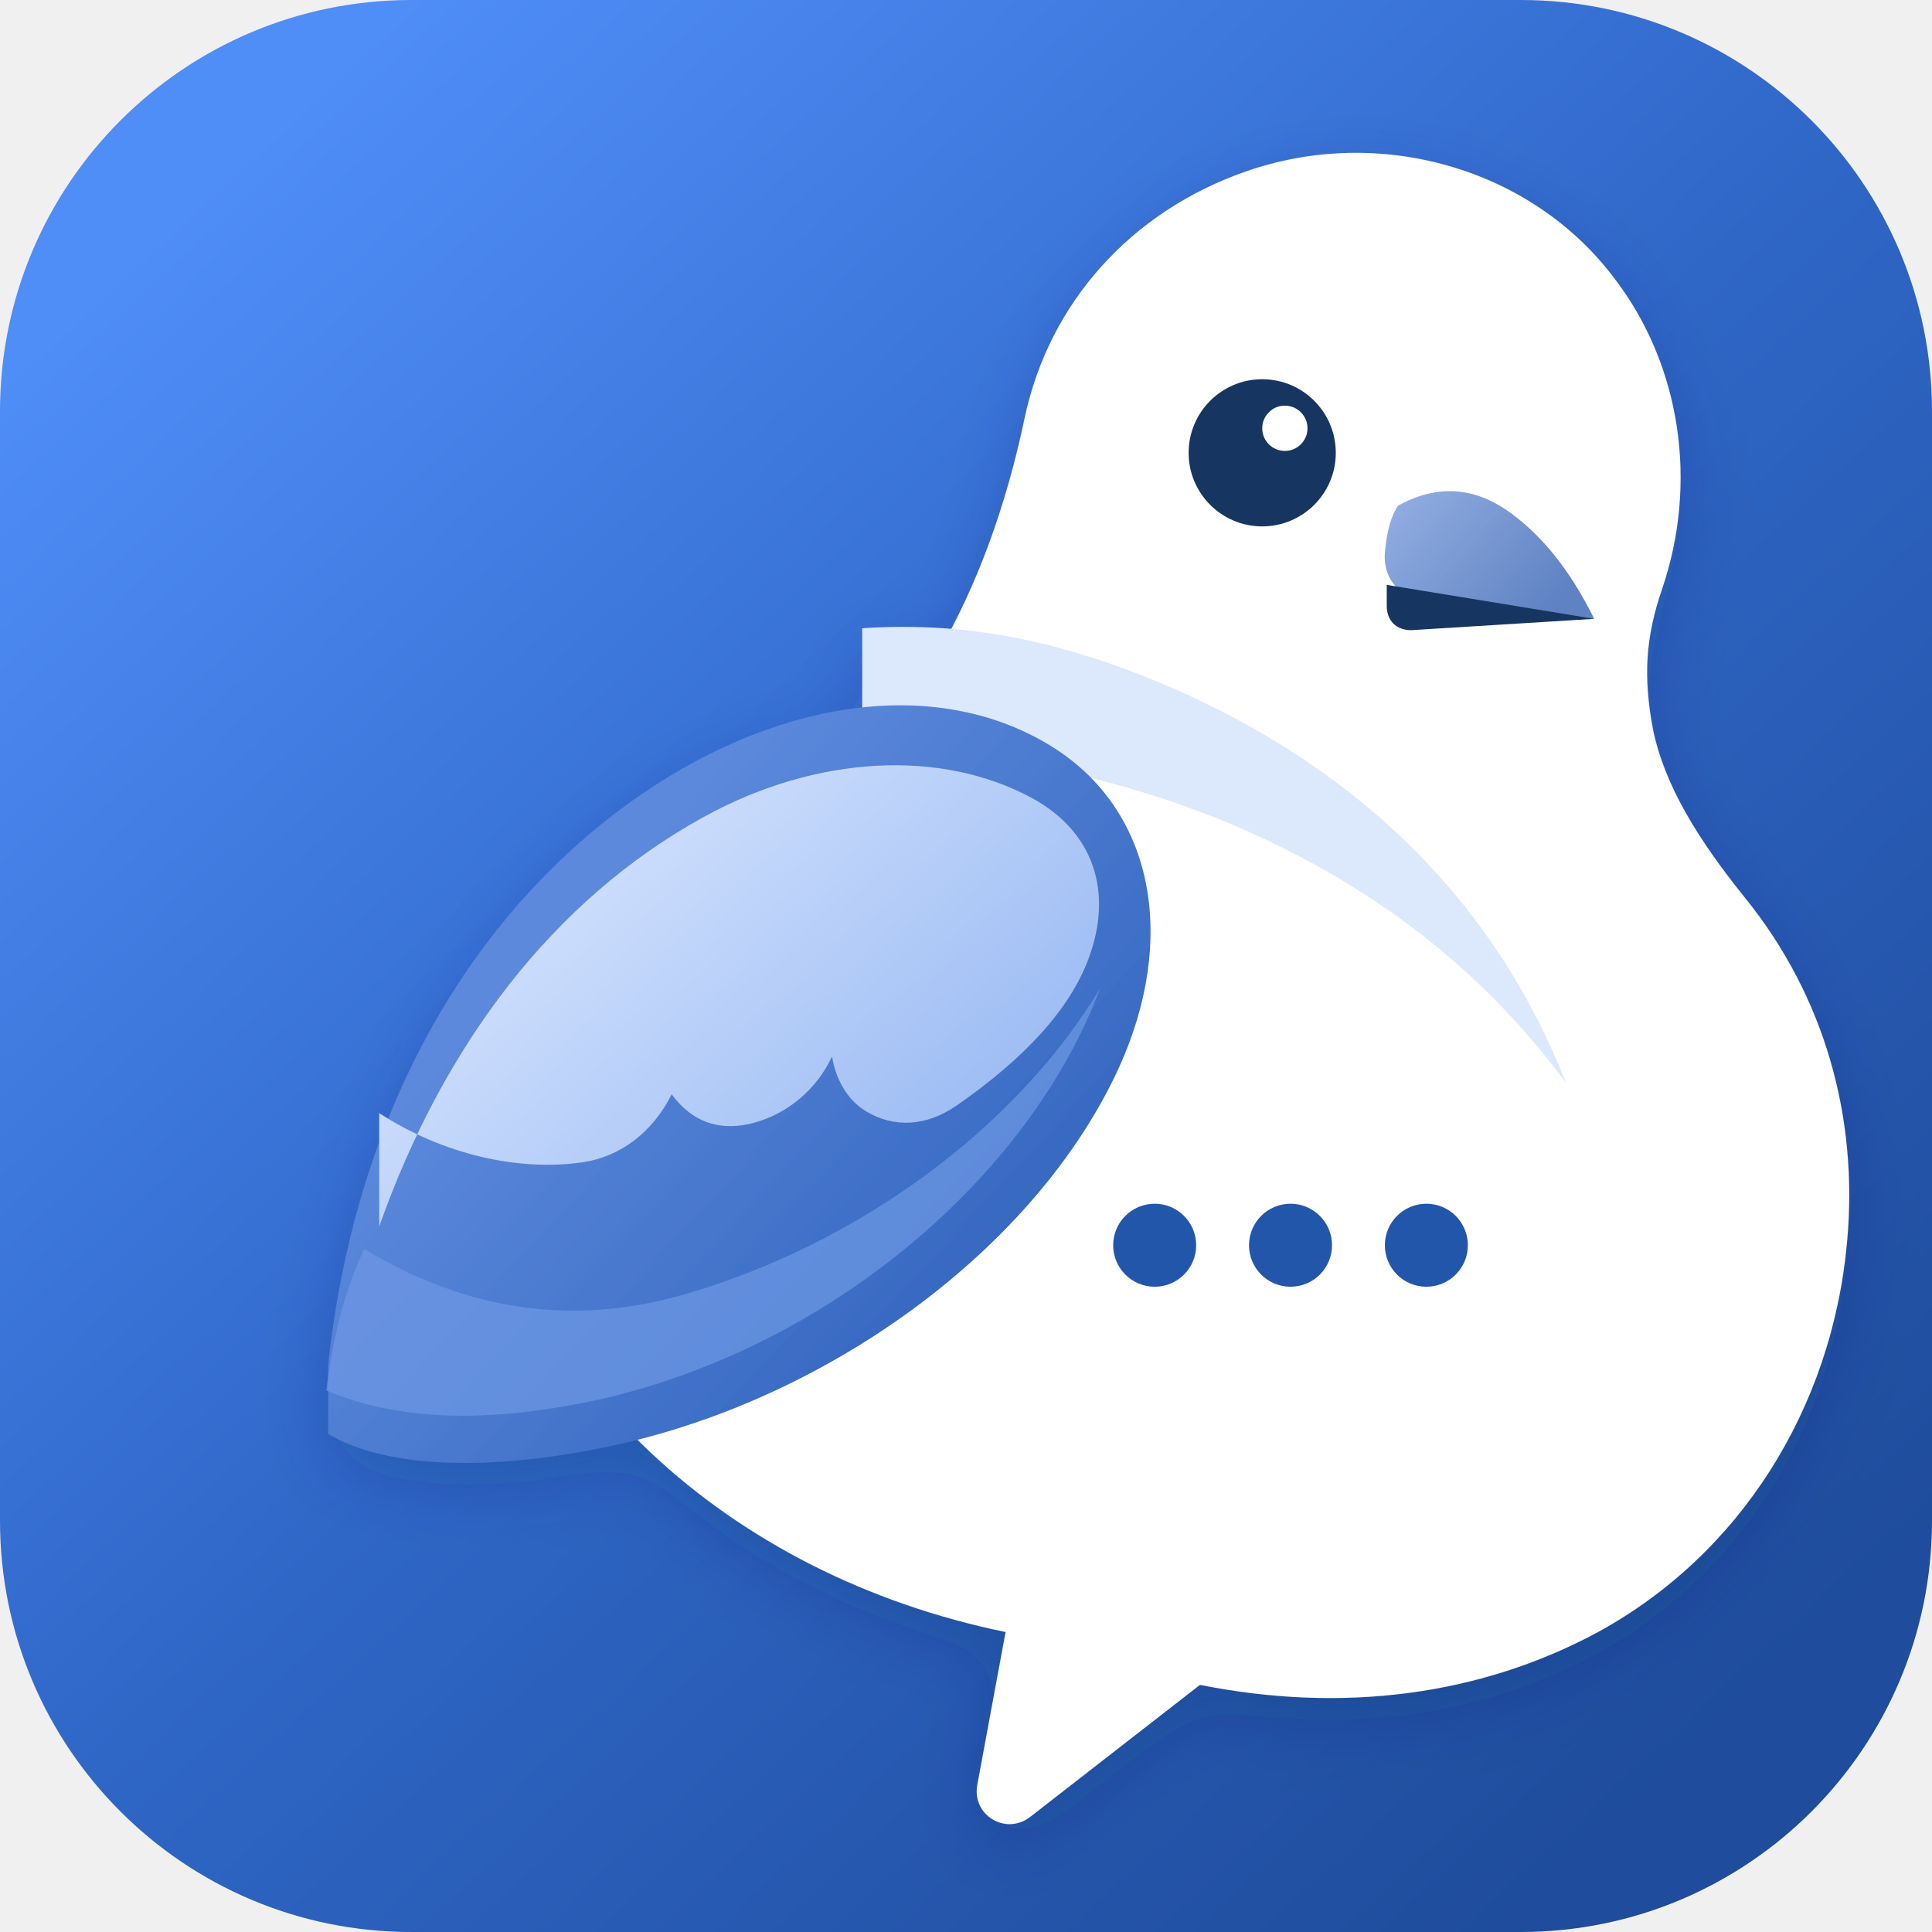
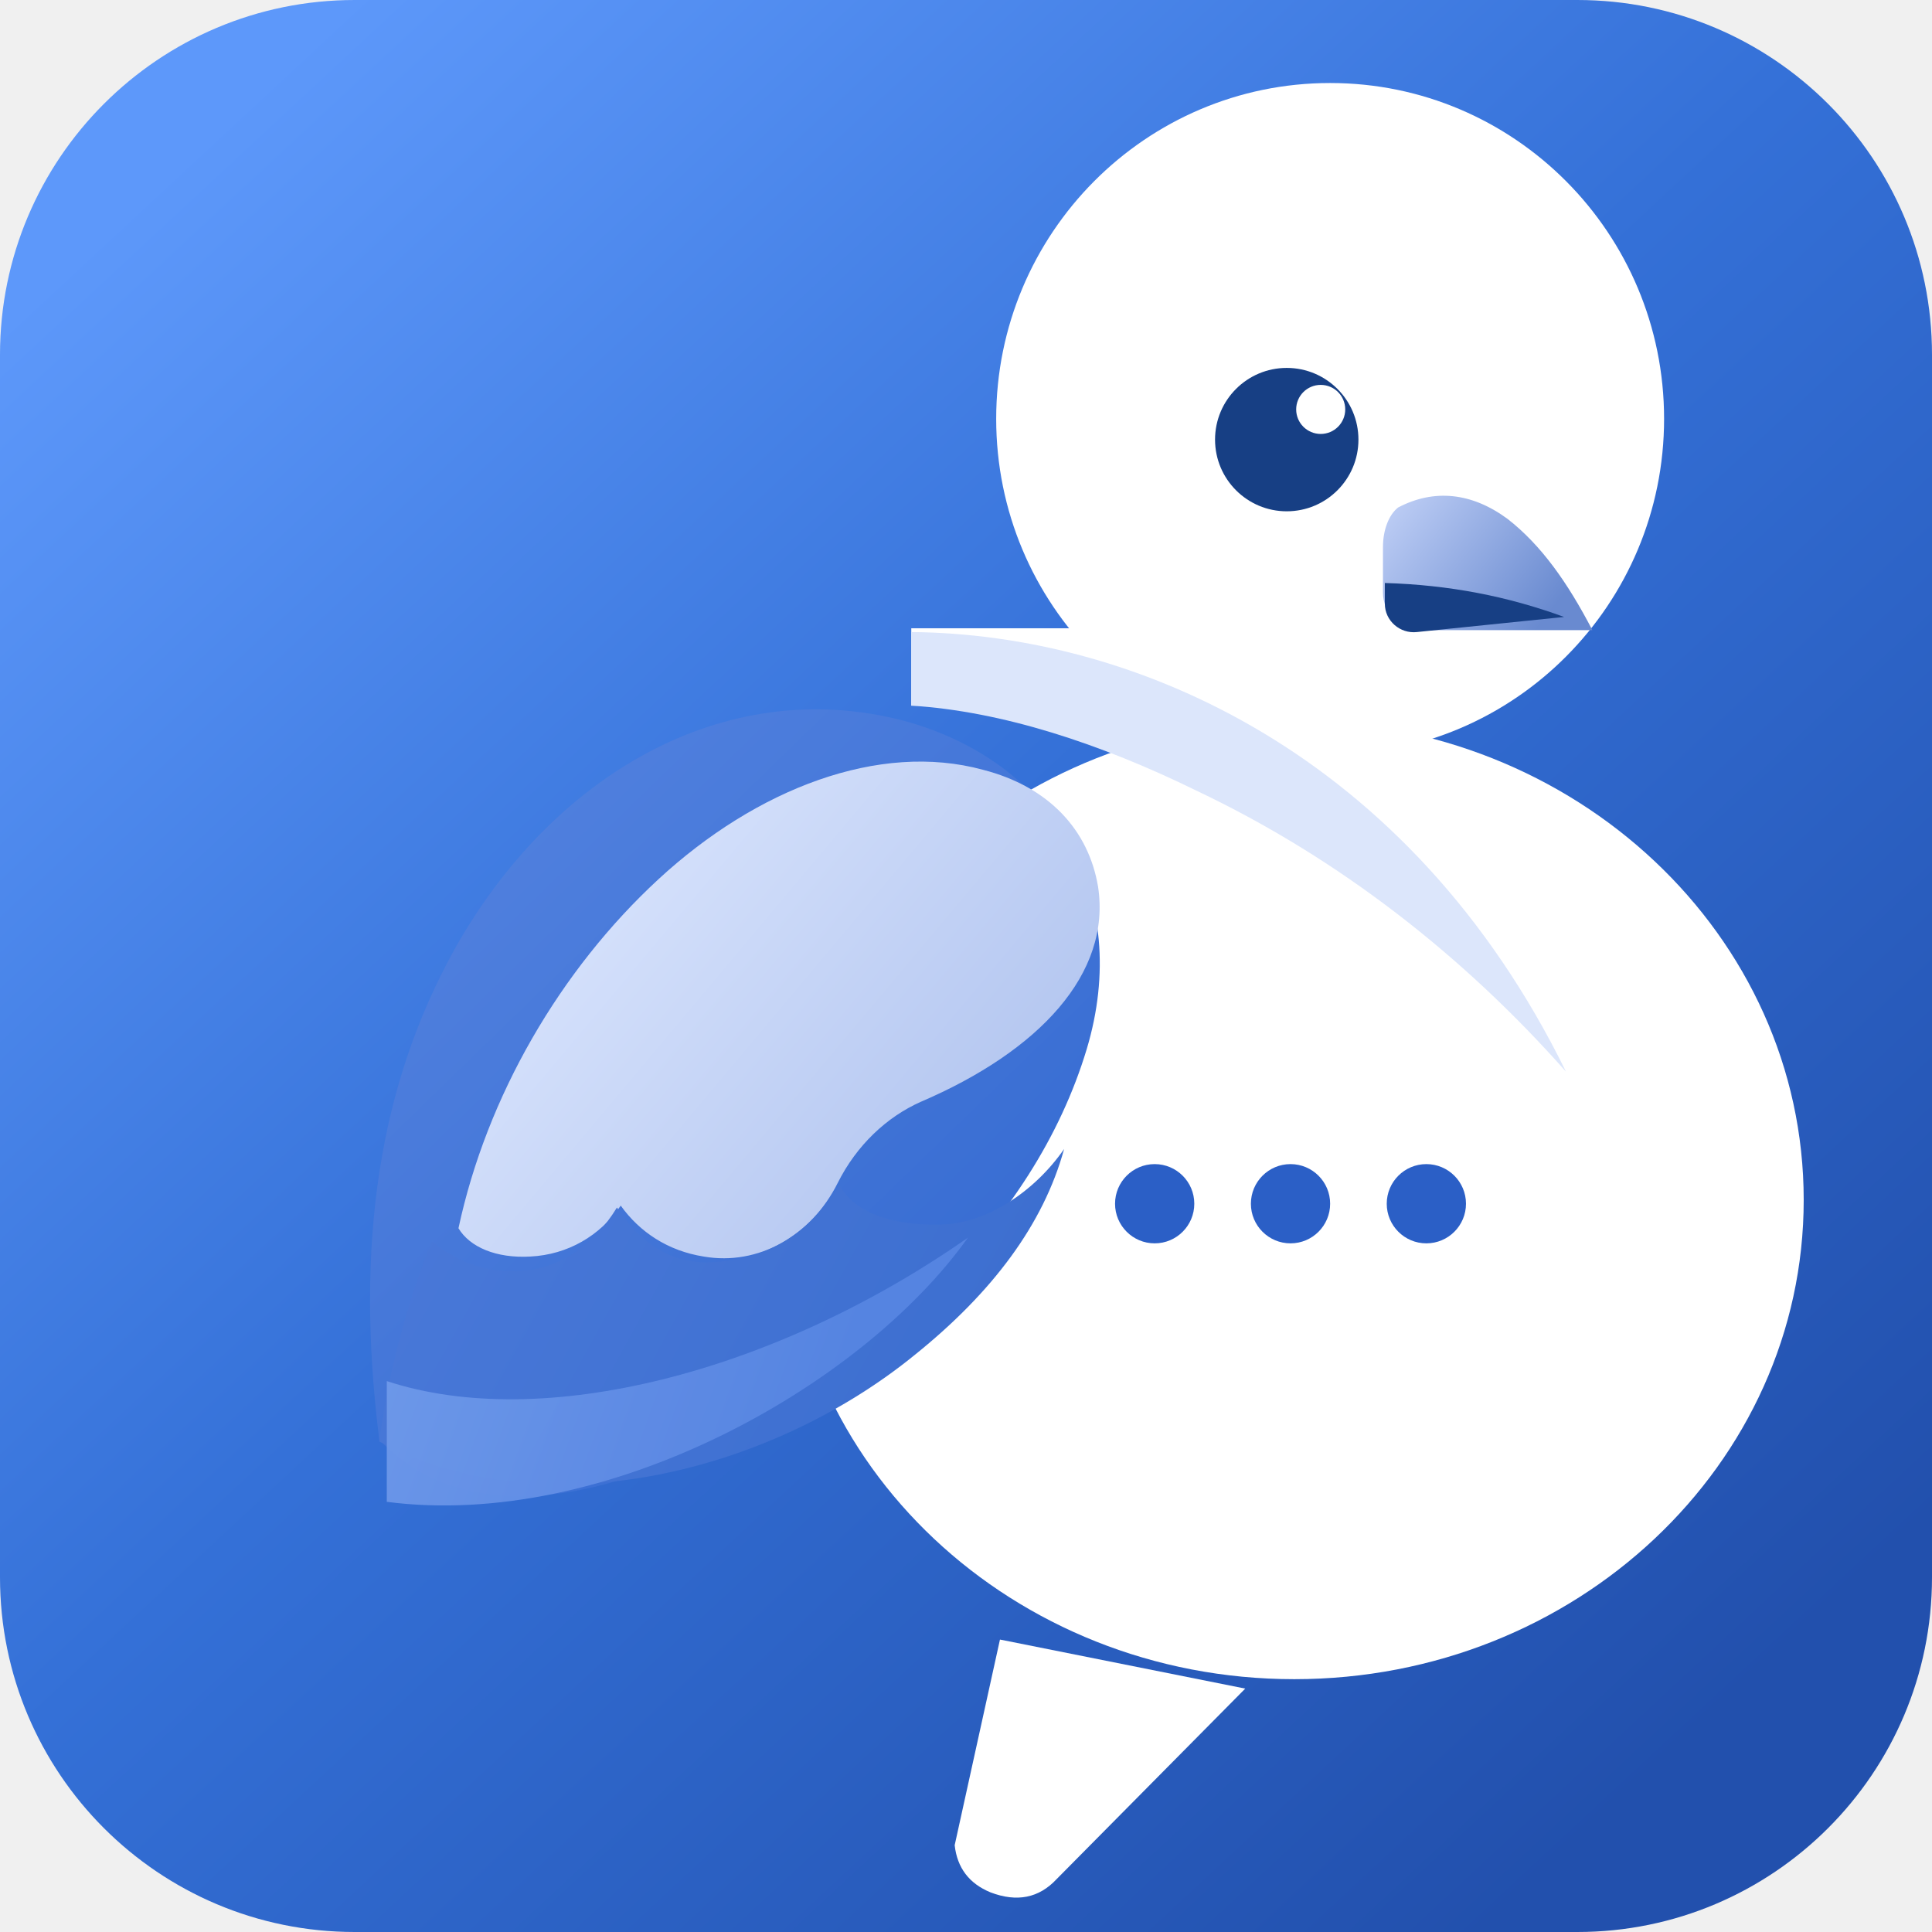
<svg xmlns="http://www.w3.org/2000/svg" viewBox="0 0 1024 1024" role="img" aria-labelledby="title desc">
  <defs>
-     <linearGradient id="bg" x1="120" y1="90" x2="900" y2="930" gradientUnits="userSpaceOnUse">
-       <stop offset="0" stop-color="#4f8df7" />
-       <stop offset="0.5" stop-color="#2f67c7" />
-       <stop offset="1" stop-color="#1f4c9c" />
+     <linearGradient id="bg" x1="110" y1="70" x2="900" y2="920" gradientUnits="userSpaceOnUse">
+       <stop offset="0" stop-color="#5d98fa" />
+       <stop offset="0.48" stop-color="#3470d7" />
+       <stop offset="1" stop-color="#2250ad" />
    </linearGradient>
-     <linearGradient id="wing" x1="250" y1="420" x2="560" y2="760" gradientUnits="userSpaceOnUse">
-       <stop offset="0" stop-color="#dbe8ff" />
-       <stop offset="1" stop-color="#7fa7ee" />
+     <linearGradient id="wingOuter" x1="207" y1="408" x2="544" y2="755" gradientUnits="userSpaceOnUse">
+       <stop offset="0" stop-color="#5483e0" />
+       <stop offset="1" stop-color="#3369d0" />
    </linearGradient>
-     <linearGradient id="wingShadow" x1="290" y1="500" x2="570" y2="760" gradientUnits="userSpaceOnUse">
-       <stop offset="0" stop-color="#5c89dc" />
-       <stop offset="1" stop-color="#2a5eb8" />
+     <linearGradient id="wingInner" x1="266" y1="421" x2="523" y2="637" gradientUnits="userSpaceOnUse">
+       <stop offset="0" stop-color="#dfe9ff" />
+       <stop offset="1" stop-color="#b1c4ef" />
    </linearGradient>
-     <linearGradient id="beak" x1="700" y1="275" x2="795" y2="355" gradientUnits="userSpaceOnUse">
-       <stop offset="0" stop-color="#9db7e9" />
-       <stop offset="1" stop-color="#5f82c2" />
+     <linearGradient id="wingBand" x1="228" y1="560" x2="516" y2="719" gradientUnits="userSpaceOnUse">
+       <stop offset="0" stop-color="#4a79d9" />
+       <stop offset="1" stop-color="#3d6fd0" />
    </linearGradient>
-     <filter id="softShadow" x="-20%" y="-20%" width="140%" height="140%">
-       <feDropShadow dx="0" dy="12" stdDeviation="18" flood-color="#0e2e68" flood-opacity="0.20" />
-     </filter>
+     <linearGradient id="wingTip" x1="205" y1="701" x2="427" y2="781" gradientUnits="userSpaceOnUse">
+       <stop offset="0" stop-color="#6f99ea" />
+       <stop offset="1" stop-color="#5685e2" />
+     </linearGradient>
+     <linearGradient id="beakTop" x1="742" y1="269" x2="818" y2="329" gradientUnits="userSpaceOnUse">
+       <stop offset="0" stop-color="#b9caf3" />
+       <stop offset="1" stop-color="#698ad0" />
+     </linearGradient>
  </defs>
-   <rect width="1024" height="1024" rx="218" fill="url(#bg)" />
-   <g filter="url(#softShadow)">
-     <path fill="#ffffff" d="M456 402c44-47 72-109 87-180 13-62 57-110 117-131 71-25 152-2 196 57 35 46 44 108 25 164-9 26-10 47-5 74 6 30 24 59 49 90 42 52 60 116 54 182-8 89-57 166-132 207-63 34-136 43-211 28l-90 70c-13 10-31-1-28-17l15-81c-73-15-138-48-188-95-50-47-82-105-89-165-7-61 13-119 59-161 40-37 88-51 141-42z" />
-     <path fill="#dce8fb" d="M457 402c62-5 129 7 196 35 73 31 132 76 177 137-36-92-104-161-199-205-61-28-116-40-174-36z" />
-     <path fill="url(#wingShadow)" d="M174 723c14-130 73-238 166-302 76-52 159-62 218-25 54 34 66 102 35 170-44 96-155 177-272 201-63 13-117 11-147-7z" />
-     <path fill="url(#wing)" d="M201 650c34-96 92-173 172-217 60-33 126-36 174-10 33 18 43 50 30 85-10 27-34 53-70 78-16 11-33 12-48 3-10-6-16-17-18-29-8 17-23 30-41 35-18 5-33 0-44-15-10 20-27 33-47 36-34 5-74-4-108-26z" />
-     <path fill="#6f99e5" opacity="0.7" d="M193 662c55 33 111 41 170 24 93-27 176-89 220-162-35 94-136 187-262 217-62 14-110 12-148-4 3-26 9-51 20-75z" />
-     <circle cx="669" cy="240" r="39" fill="#183561" />
-     <circle cx="681" cy="227" r="12" fill="#ffffff" />
-     <path fill="url(#beak)" d="M741 268c20-11 39-10 57 2 19 13 34 32 47 58l-91-10c-13-2-21-12-20-25 1-11 3-19 7-25z" />
-     <path fill="#173560" d="M735 310l110 18-97 6c-8 0-13-5-13-13z" />
-     <circle cx="612" cy="660" r="22" fill="#2457aa" />
-     <circle cx="684" cy="660" r="22" fill="#2457aa" />
-     <circle cx="756" cy="660" r="22" fill="#2457aa" />
-   </g>
+   <rect width="1024" height="1024" rx="188" fill="url(#bg)" />
+   <ellipse cx="705" cy="222" rx="177" ry="178" fill="#ffffff" />
+   <ellipse cx="686" cy="636" rx="270" ry="254" fill="#ffffff" />
+   <rect x="483" y="333" width="106" height="41" fill="#ffffff" />
+   <path d="M530 869L660 895L560 996Q546 1011 525 1003Q508 996 506 978Z" fill="#ffffff" />
+   <path d="M483 335C601 336 747 399 830 568C776 507 710 455 634 419C583 394 531 377 483 374Z" fill="#dce6fb" />
+   <path d="M201 763C188 659 201 575 241 503C292 412 383 357 479 382C560 404 600 476 576 556C548 649 465 727 354 775C291 802 235 799 201 763Z" fill="url(#wingOuter)" />
+   <path d="M243 651C258 581 297 514 349 466C401 418 466 393 521 408C556 417 577 440 582 470C589 516 551 557 488 584C470 592 454 607 444 627C430 655 402 671 373 666C354 663 339 653 329 639C318 655 301 665 281 666C263 667 249 661 243 651Z" fill="url(#wingInner)" />
+   <path d="M201 764C205 733 215 691 229 658C258 682 302 681 327 640C340 660 357 670 377 669C406 668 429 654 445 628C452 642 472 650 500 649C523 648 548 632 564 609C553 649 526 685 485 718C409 780 289 811 201 764Z" fill="url(#wingBand)" />
+   <path d="M205 732C287 759 410 728 513 656C456 736 320 811 205 796Z" fill="url(#wingTip)" opacity="0.95" />
+   <circle cx="682" cy="233" r="38" fill="#173f84" />
+   <circle cx="700" cy="217" r="13" fill="#ffffff" />
+   <path d="M741 269C760 259 780 261 799 275C817 289 831 309 844 334H753C742 334 733 325 733 314V290C733 281 736 273 741 269Z" fill="url(#beakTop)" />
+   <path d="M734 309C768 310 799 316 829 327L751 335C742 336 734 329 734 320Z" fill="#173f84" />
+   <circle cx="612" cy="638" r="21" fill="#2b5fc6" />
+   <circle cx="684" cy="638" r="21" fill="#2b5fc6" />
+   <circle cx="756" cy="638" r="21" fill="#2b5fc6" />
</svg>
